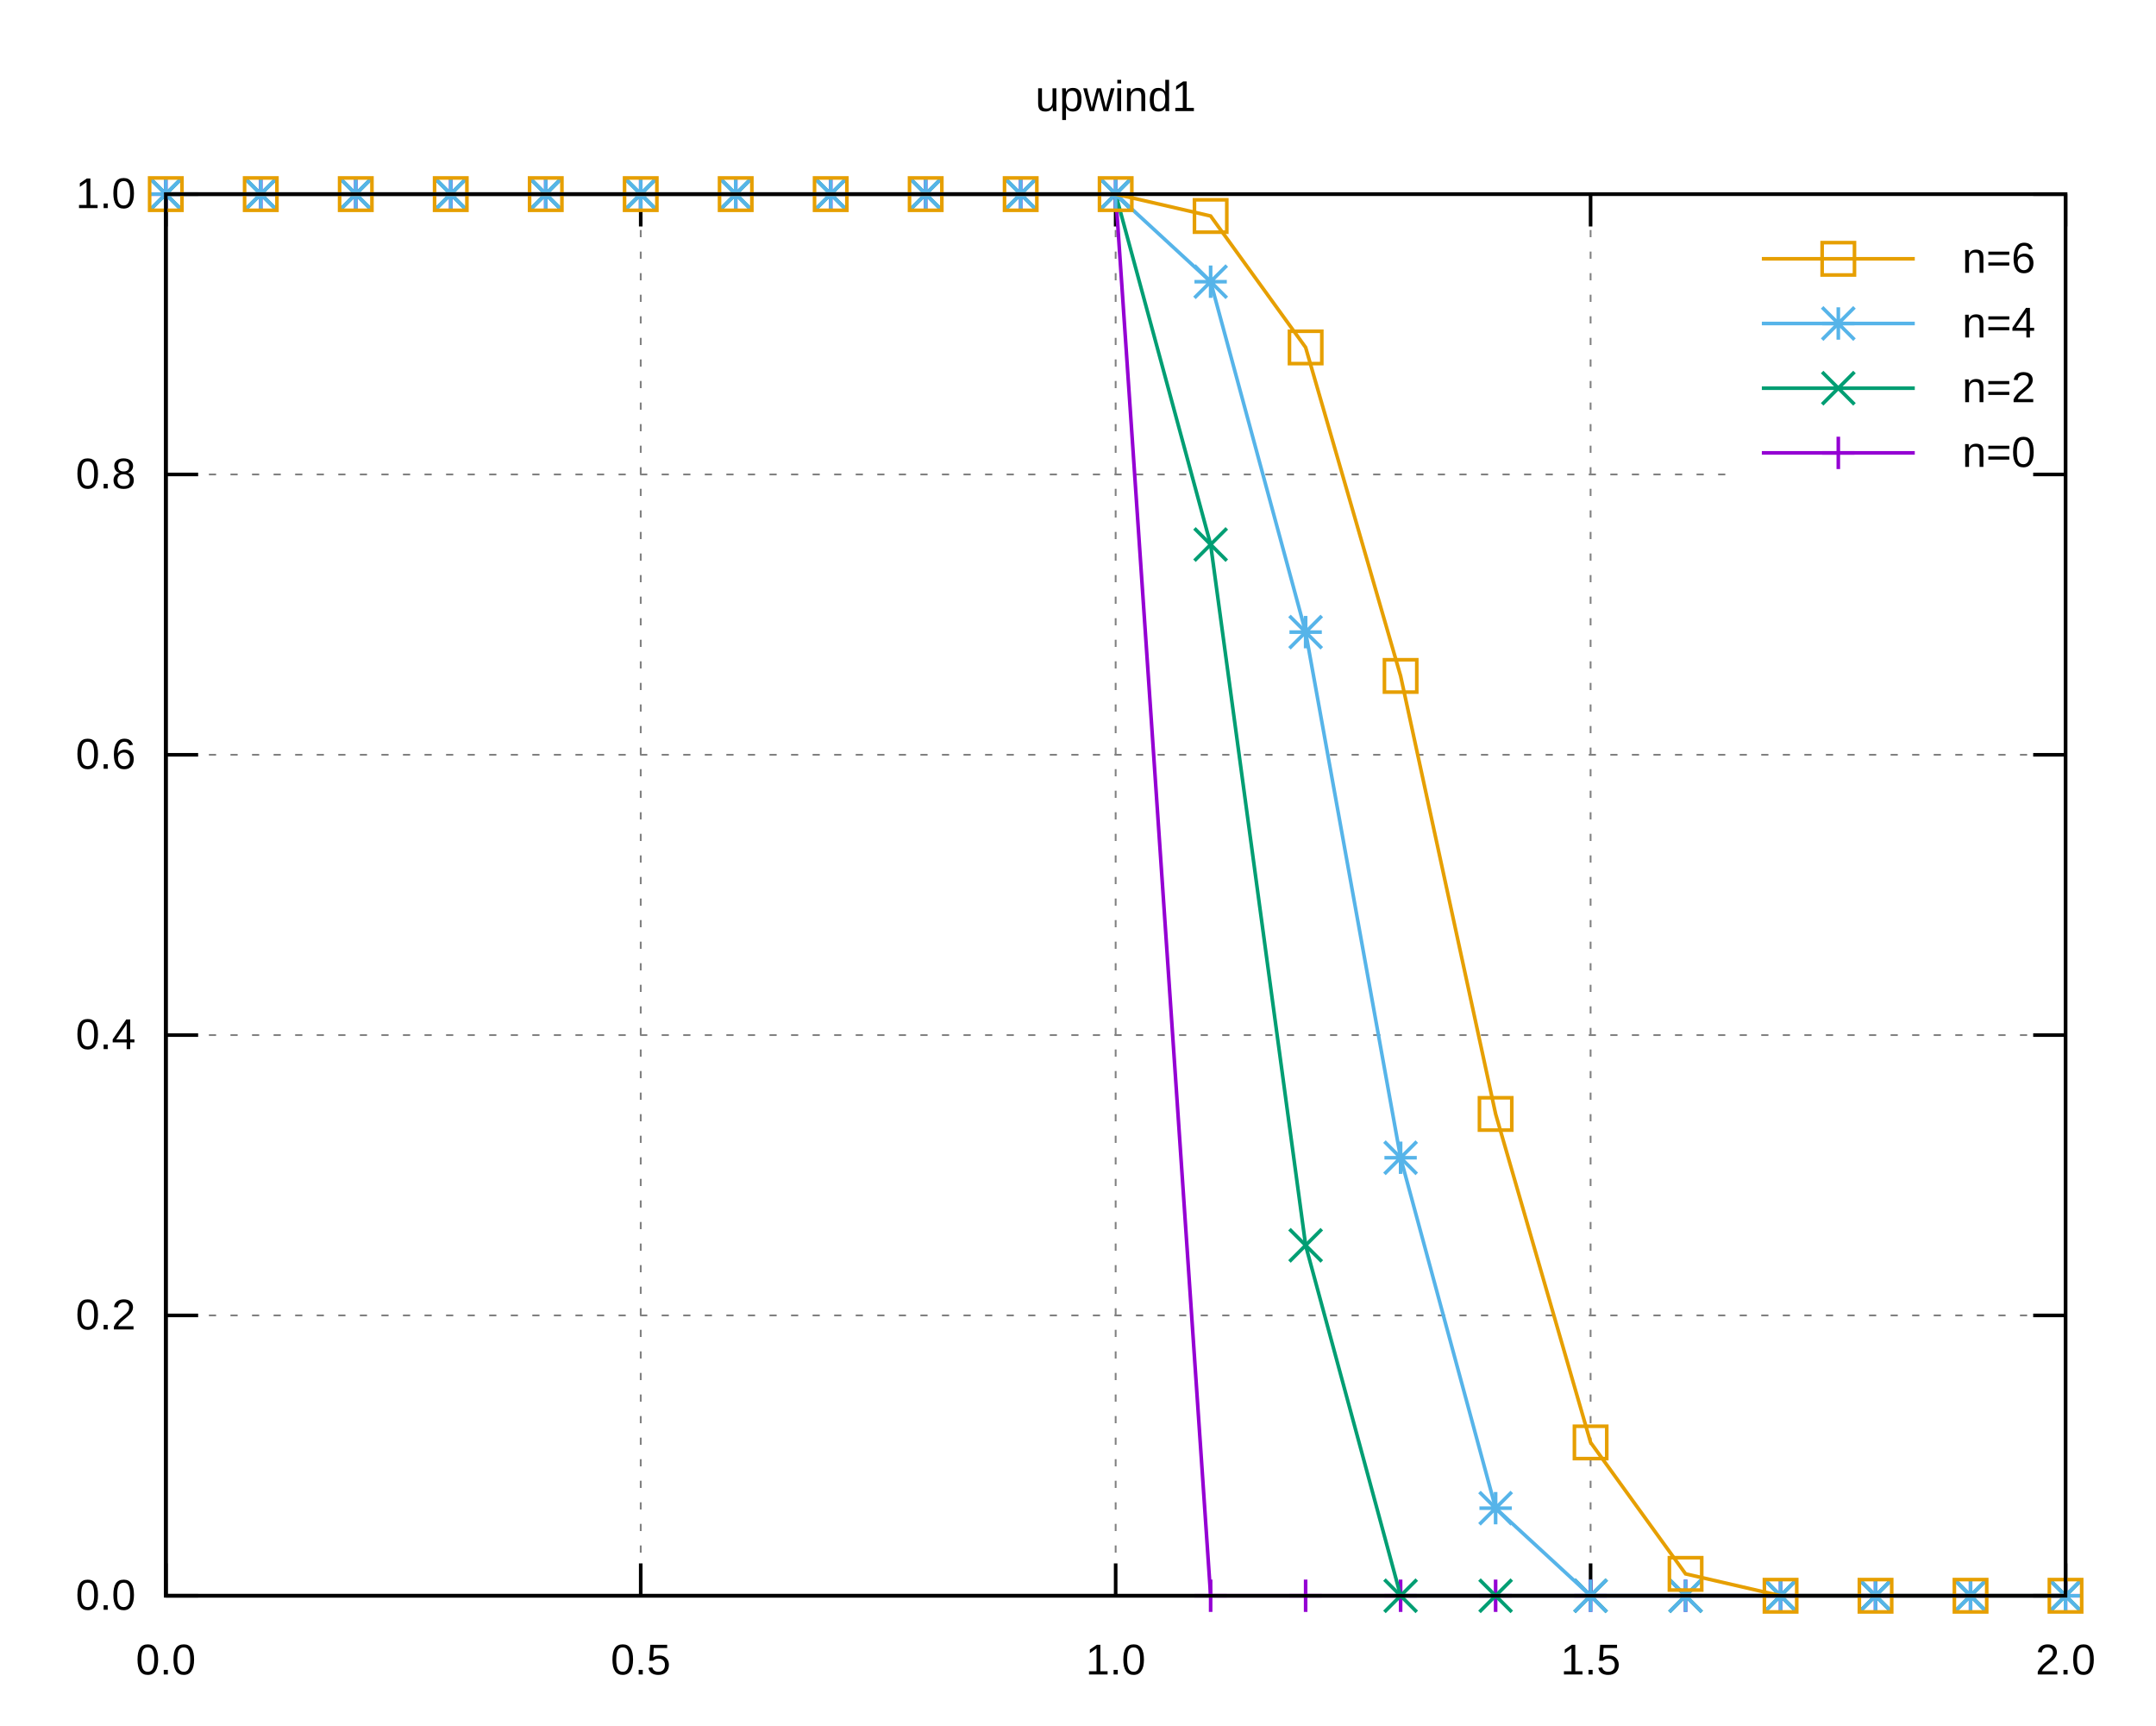
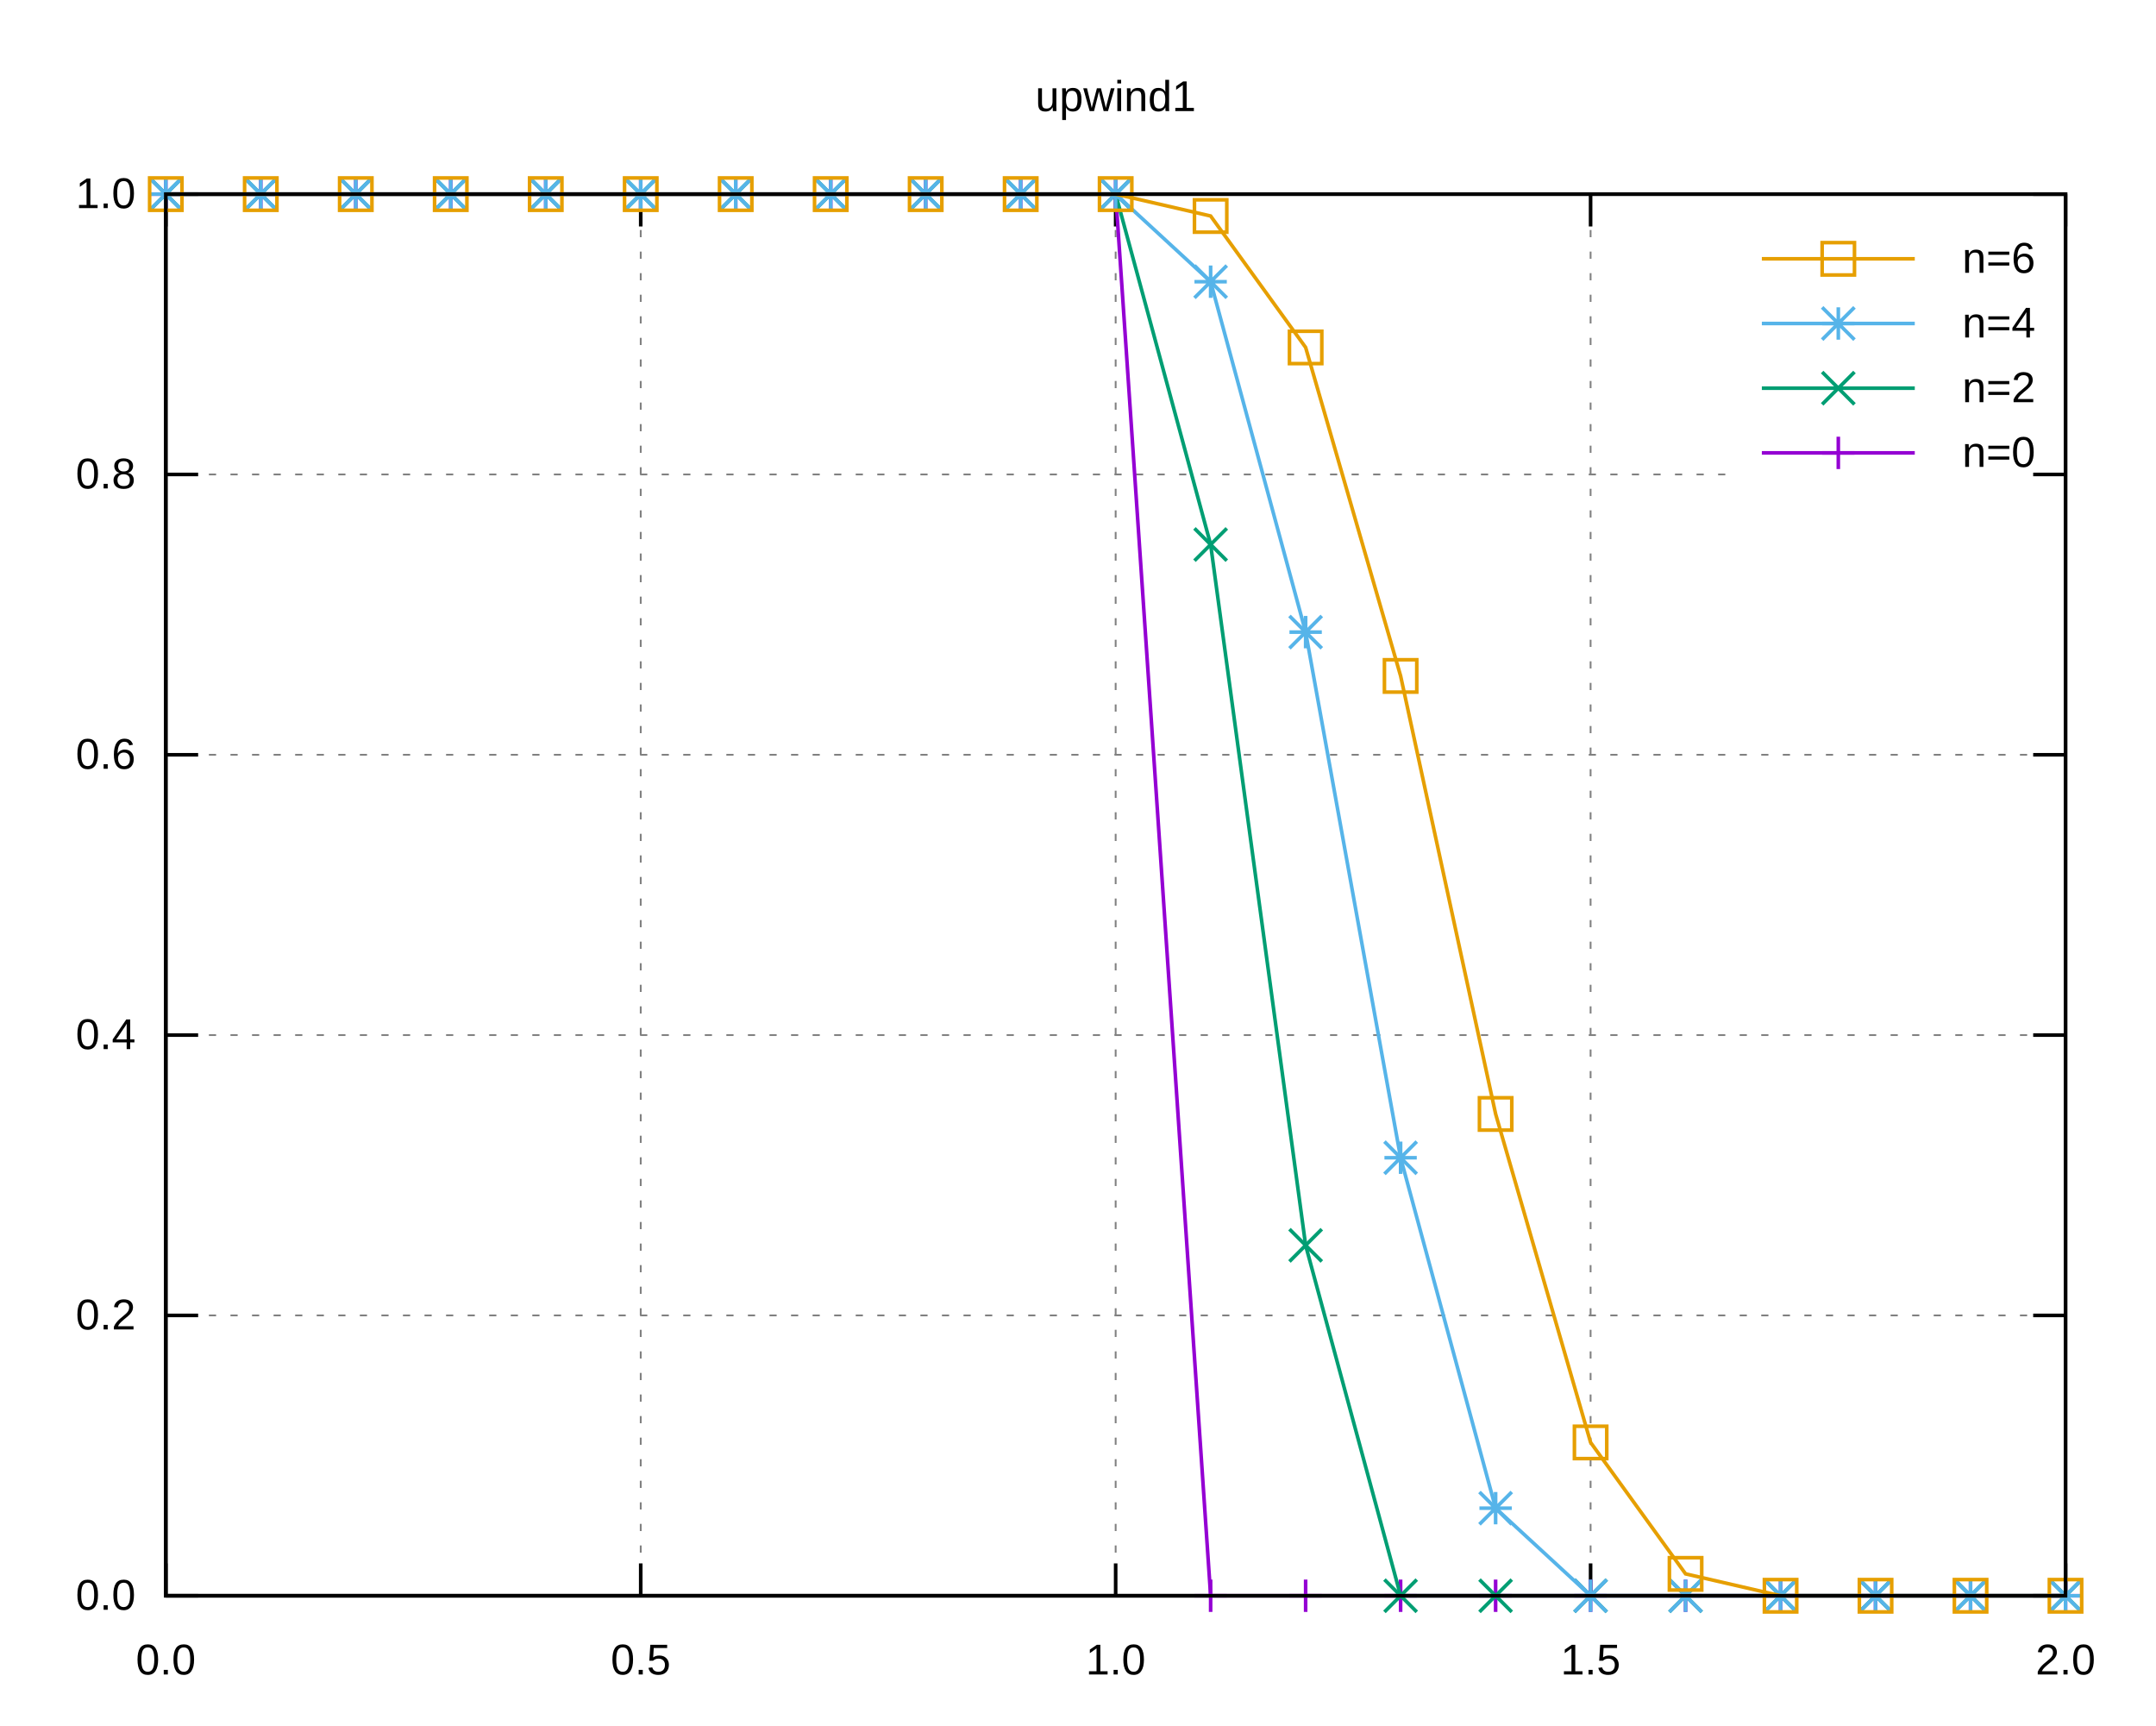
<svg xmlns="http://www.w3.org/2000/svg" xmlns:xlink="http://www.w3.org/1999/xlink" width="600" height="480" viewBox="0 0 600 480">
  <g id="gnuplot_canvas">
    <rect x="0" y="0" width="600" height="480" fill="none" />
    <defs>
      <circle id="gpDot" r="0.5" stroke-width="0.5" stroke="currentColor" />
      <path id="gpPt0" stroke-width="0.222" stroke="currentColor" d="M-1,0 h2 M0,-1 v2" />
      <path id="gpPt1" stroke-width="0.222" stroke="currentColor" d="M-1,-1 L1,1 M1,-1 L-1,1" />
      <path id="gpPt2" stroke-width="0.222" stroke="currentColor" d="M-1,0 L1,0 M0,-1 L0,1 M-1,-1 L1,1 M-1,1 L1,-1" />
      <rect id="gpPt3" stroke-width="0.222" stroke="currentColor" x="-1" y="-1" width="2" height="2" />
      <rect id="gpPt4" stroke-width="0.222" stroke="currentColor" fill="currentColor" x="-1" y="-1" width="2" height="2" />
      <circle id="gpPt5" stroke-width="0.222" stroke="currentColor" cx="0" cy="0" r="1" />
      <use xlink:href="#gpPt5" id="gpPt6" fill="currentColor" stroke="none" />
      <path id="gpPt7" stroke-width="0.222" stroke="currentColor" d="M0,-1.33 L-1.33,0.67 L1.33,0.67 z" />
      <use xlink:href="#gpPt7" id="gpPt8" fill="currentColor" stroke="none" />
      <use xlink:href="#gpPt7" id="gpPt9" stroke="currentColor" transform="rotate(180)" />
      <use xlink:href="#gpPt9" id="gpPt10" fill="currentColor" stroke="none" />
      <use xlink:href="#gpPt3" id="gpPt11" stroke="currentColor" transform="rotate(45)" />
      <use xlink:href="#gpPt11" id="gpPt12" fill="currentColor" stroke="none" />
      <path id="gpPt13" stroke-width="0.222" stroke="currentColor" d="M0,1.330 L1.265,0.411 L0.782,-1.067 L-0.782,-1.076 L-1.265,0.411 z" />
      <use xlink:href="#gpPt13" id="gpPt14" fill="currentColor" stroke="none" />
      <filter id="textbox" filterUnits="objectBoundingBox" x="0" y="0" height="1" width="1">
        <feFlood flood-color="white" flood-opacity="1" result="bgnd" />
        <feComposite in="SourceGraphic" in2="bgnd" operator="atop" />
      </filter>
      <filter id="greybox" filterUnits="objectBoundingBox" x="0" y="0" height="1" width="1">
        <feFlood flood-color="lightgrey" flood-opacity="1" result="grey" />
        <feComposite in="SourceGraphic" in2="grey" operator="atop" />
      </filter>
    </defs>
    <g fill="none" color="white" stroke="currentColor" stroke-width="1.00" stroke-linecap="butt" stroke-linejoin="miter">
</g>
    <g fill="none" color="black" stroke="currentColor" stroke-width="1.00" stroke-linecap="butt" stroke-linejoin="miter">
</g>
    <g fill="none" color="black" stroke="black" stroke-width="0.50" stroke-linecap="butt" stroke-linejoin="miter">
</g>
    <g fill="none" color="gray" stroke="currentColor" stroke-width="0.50" stroke-linecap="butt" stroke-linejoin="miter">
      <path stroke="gray" stroke-dasharray="2,4" class="gridline" d="M46.14,444.00 L574.82,444.00  " />
    </g>
    <g fill="none" color="gray" stroke="gray" stroke-width="1.00" stroke-linecap="butt" stroke-linejoin="miter">
</g>
    <g fill="none" color="black" stroke="currentColor" stroke-width="1.00" stroke-linecap="butt" stroke-linejoin="miter">
      <path stroke="black" d="M46.14,444.00 L55.14,444.00 M574.82,444.00 L565.82,444.00  " />
      <g transform="translate(37.75,447.90)" stroke="none" fill="black" font-family="Arial" font-size="12.00" text-anchor="end">
        <text>
          <tspan font-family="Arial">0.0</tspan>
        </text>
      </g>
    </g>
    <g fill="none" color="black" stroke="currentColor" stroke-width="1.00" stroke-linecap="butt" stroke-linejoin="miter">
</g>
    <g fill="none" color="black" stroke="black" stroke-width="0.50" stroke-linecap="butt" stroke-linejoin="miter">
</g>
    <g fill="none" color="gray" stroke="currentColor" stroke-width="0.50" stroke-linecap="butt" stroke-linejoin="miter">
      <path stroke="gray" stroke-dasharray="2,4" class="gridline" d="M46.14,366.00 L574.82,366.00  " />
    </g>
    <g fill="none" color="gray" stroke="gray" stroke-width="1.00" stroke-linecap="butt" stroke-linejoin="miter">
</g>
    <g fill="none" color="black" stroke="currentColor" stroke-width="1.00" stroke-linecap="butt" stroke-linejoin="miter">
      <path stroke="black" d="M46.14,366.00 L55.14,366.00 M574.82,366.00 L565.82,366.00  " />
      <g transform="translate(37.75,369.90)" stroke="none" fill="black" font-family="Arial" font-size="12.00" text-anchor="end">
        <text>
          <tspan font-family="Arial">0.2</tspan>
        </text>
      </g>
    </g>
    <g fill="none" color="black" stroke="currentColor" stroke-width="1.00" stroke-linecap="butt" stroke-linejoin="miter">
</g>
    <g fill="none" color="black" stroke="black" stroke-width="0.50" stroke-linecap="butt" stroke-linejoin="miter">
</g>
    <g fill="none" color="gray" stroke="currentColor" stroke-width="0.50" stroke-linecap="butt" stroke-linejoin="miter">
      <path stroke="gray" stroke-dasharray="2,4" class="gridline" d="M46.14,288.00 L574.82,288.00  " />
    </g>
    <g fill="none" color="gray" stroke="gray" stroke-width="1.00" stroke-linecap="butt" stroke-linejoin="miter">
</g>
    <g fill="none" color="black" stroke="currentColor" stroke-width="1.00" stroke-linecap="butt" stroke-linejoin="miter">
      <path stroke="black" d="M46.14,288.00 L55.14,288.00 M574.82,288.00 L565.82,288.00  " />
      <g transform="translate(37.75,291.90)" stroke="none" fill="black" font-family="Arial" font-size="12.00" text-anchor="end">
        <text>
          <tspan font-family="Arial">0.4</tspan>
        </text>
      </g>
    </g>
    <g fill="none" color="black" stroke="currentColor" stroke-width="1.00" stroke-linecap="butt" stroke-linejoin="miter">
</g>
    <g fill="none" color="black" stroke="black" stroke-width="0.50" stroke-linecap="butt" stroke-linejoin="miter">
</g>
    <g fill="none" color="gray" stroke="currentColor" stroke-width="0.50" stroke-linecap="butt" stroke-linejoin="miter">
      <path stroke="gray" stroke-dasharray="2,4" class="gridline" d="M46.14,210.01 L574.82,210.01  " />
    </g>
    <g fill="none" color="gray" stroke="gray" stroke-width="1.00" stroke-linecap="butt" stroke-linejoin="miter">
</g>
    <g fill="none" color="black" stroke="currentColor" stroke-width="1.00" stroke-linecap="butt" stroke-linejoin="miter">
      <path stroke="black" d="M46.14,210.01 L55.14,210.01 M574.82,210.01 L565.82,210.01  " />
      <g transform="translate(37.75,213.91)" stroke="none" fill="black" font-family="Arial" font-size="12.00" text-anchor="end">
        <text>
          <tspan font-family="Arial">0.6</tspan>
        </text>
      </g>
    </g>
    <g fill="none" color="black" stroke="currentColor" stroke-width="1.00" stroke-linecap="butt" stroke-linejoin="miter">
</g>
    <g fill="none" color="black" stroke="black" stroke-width="0.50" stroke-linecap="butt" stroke-linejoin="miter">
</g>
    <g fill="none" color="gray" stroke="currentColor" stroke-width="0.50" stroke-linecap="butt" stroke-linejoin="miter">
      <path stroke="gray" stroke-dasharray="2,4" class="gridline" d="M46.14,132.01 L481.92,132.01 M566.43,132.01 L574.82,132.01  " />
    </g>
    <g fill="none" color="gray" stroke="gray" stroke-width="1.00" stroke-linecap="butt" stroke-linejoin="miter">
</g>
    <g fill="none" color="black" stroke="currentColor" stroke-width="1.00" stroke-linecap="butt" stroke-linejoin="miter">
      <path stroke="black" d="M46.14,132.01 L55.14,132.01 M574.82,132.01 L565.82,132.01  " />
      <g transform="translate(37.75,135.91)" stroke="none" fill="black" font-family="Arial" font-size="12.00" text-anchor="end">
        <text>
          <tspan font-family="Arial">0.8</tspan>
        </text>
      </g>
    </g>
    <g fill="none" color="black" stroke="currentColor" stroke-width="1.00" stroke-linecap="butt" stroke-linejoin="miter">
</g>
    <g fill="none" color="black" stroke="black" stroke-width="0.50" stroke-linecap="butt" stroke-linejoin="miter">
</g>
    <g fill="none" color="gray" stroke="currentColor" stroke-width="0.50" stroke-linecap="butt" stroke-linejoin="miter">
      <path stroke="gray" stroke-dasharray="2,4" class="gridline" d="M46.14,54.01 L574.82,54.01  " />
    </g>
    <g fill="none" color="gray" stroke="gray" stroke-width="1.00" stroke-linecap="butt" stroke-linejoin="miter">
</g>
    <g fill="none" color="black" stroke="currentColor" stroke-width="1.00" stroke-linecap="butt" stroke-linejoin="miter">
      <path stroke="black" d="M46.14,54.01 L55.14,54.01 M574.82,54.01 L565.82,54.01  " />
      <g transform="translate(37.75,57.91)" stroke="none" fill="black" font-family="Arial" font-size="12.00" text-anchor="end">
        <text>
          <tspan font-family="Arial">1.0</tspan>
        </text>
      </g>
    </g>
    <g fill="none" color="black" stroke="currentColor" stroke-width="1.00" stroke-linecap="butt" stroke-linejoin="miter">
</g>
    <g fill="none" color="black" stroke="black" stroke-width="0.50" stroke-linecap="butt" stroke-linejoin="miter">
</g>
    <g fill="none" color="gray" stroke="currentColor" stroke-width="0.50" stroke-linecap="butt" stroke-linejoin="miter">
      <path stroke="gray" stroke-dasharray="2,4" class="gridline" d="M46.14,444.00 L46.14,54.01  " />
    </g>
    <g fill="none" color="gray" stroke="gray" stroke-width="1.00" stroke-linecap="butt" stroke-linejoin="miter">
</g>
    <g fill="none" color="black" stroke="currentColor" stroke-width="1.00" stroke-linecap="butt" stroke-linejoin="miter">
      <path stroke="black" d="M46.14,444.00 L46.14,435.00 M46.14,54.01 L46.14,63.01  " />
      <g transform="translate(46.14,465.90)" stroke="none" fill="black" font-family="Arial" font-size="12.00" text-anchor="middle">
        <text>
          <tspan font-family="Arial">0.0</tspan>
        </text>
      </g>
    </g>
    <g fill="none" color="black" stroke="currentColor" stroke-width="1.00" stroke-linecap="butt" stroke-linejoin="miter">
</g>
    <g fill="none" color="black" stroke="black" stroke-width="0.50" stroke-linecap="butt" stroke-linejoin="miter">
</g>
    <g fill="none" color="gray" stroke="currentColor" stroke-width="0.50" stroke-linecap="butt" stroke-linejoin="miter">
      <path stroke="gray" stroke-dasharray="2,4" class="gridline" d="M178.31,444.00 L178.31,54.01  " />
    </g>
    <g fill="none" color="gray" stroke="gray" stroke-width="1.00" stroke-linecap="butt" stroke-linejoin="miter">
</g>
    <g fill="none" color="black" stroke="currentColor" stroke-width="1.00" stroke-linecap="butt" stroke-linejoin="miter">
      <path stroke="black" d="M178.31,444.00 L178.31,435.00 M178.31,54.01 L178.31,63.01  " />
      <g transform="translate(178.31,465.90)" stroke="none" fill="black" font-family="Arial" font-size="12.00" text-anchor="middle">
        <text>
          <tspan font-family="Arial">0.5</tspan>
        </text>
      </g>
    </g>
    <g fill="none" color="black" stroke="currentColor" stroke-width="1.00" stroke-linecap="butt" stroke-linejoin="miter">
</g>
    <g fill="none" color="black" stroke="black" stroke-width="0.50" stroke-linecap="butt" stroke-linejoin="miter">
</g>
    <g fill="none" color="gray" stroke="currentColor" stroke-width="0.50" stroke-linecap="butt" stroke-linejoin="miter">
      <path stroke="gray" stroke-dasharray="2,4" class="gridline" d="M310.48,444.00 L310.48,54.01  " />
    </g>
    <g fill="none" color="gray" stroke="gray" stroke-width="1.00" stroke-linecap="butt" stroke-linejoin="miter">
</g>
    <g fill="none" color="black" stroke="currentColor" stroke-width="1.00" stroke-linecap="butt" stroke-linejoin="miter">
      <path stroke="black" d="M310.48,444.00 L310.48,435.00 M310.48,54.01 L310.48,63.01  " />
      <g transform="translate(310.48,465.90)" stroke="none" fill="black" font-family="Arial" font-size="12.00" text-anchor="middle">
        <text>
          <tspan font-family="Arial">1.0</tspan>
        </text>
      </g>
    </g>
    <g fill="none" color="black" stroke="currentColor" stroke-width="1.00" stroke-linecap="butt" stroke-linejoin="miter">
</g>
    <g fill="none" color="black" stroke="black" stroke-width="0.50" stroke-linecap="butt" stroke-linejoin="miter">
</g>
    <g fill="none" color="gray" stroke="currentColor" stroke-width="0.50" stroke-linecap="butt" stroke-linejoin="miter">
      <path stroke="gray" stroke-dasharray="2,4" class="gridline" d="M442.65,444.00 L442.65,54.01  " />
    </g>
    <g fill="none" color="gray" stroke="gray" stroke-width="1.00" stroke-linecap="butt" stroke-linejoin="miter">
</g>
    <g fill="none" color="black" stroke="currentColor" stroke-width="1.00" stroke-linecap="butt" stroke-linejoin="miter">
      <path stroke="black" d="M442.65,444.00 L442.65,435.00 M442.65,54.01 L442.65,63.01  " />
      <g transform="translate(442.65,465.90)" stroke="none" fill="black" font-family="Arial" font-size="12.00" text-anchor="middle">
        <text>
          <tspan font-family="Arial">1.5</tspan>
        </text>
      </g>
    </g>
    <g fill="none" color="black" stroke="currentColor" stroke-width="1.00" stroke-linecap="butt" stroke-linejoin="miter">
</g>
    <g fill="none" color="black" stroke="black" stroke-width="0.50" stroke-linecap="butt" stroke-linejoin="miter">
</g>
    <g fill="none" color="gray" stroke="currentColor" stroke-width="0.50" stroke-linecap="butt" stroke-linejoin="miter">
      <path stroke="gray" stroke-dasharray="2,4" class="gridline" d="M574.82,444.00 L574.82,54.01  " />
    </g>
    <g fill="none" color="gray" stroke="gray" stroke-width="1.00" stroke-linecap="butt" stroke-linejoin="miter">
</g>
    <g fill="none" color="black" stroke="currentColor" stroke-width="1.00" stroke-linecap="butt" stroke-linejoin="miter">
      <path stroke="black" d="M574.82,444.00 L574.82,435.00 M574.82,54.01 L574.82,63.01  " />
      <g transform="translate(574.82,465.90)" stroke="none" fill="black" font-family="Arial" font-size="12.00" text-anchor="middle">
        <text>
          <tspan font-family="Arial">2.0</tspan>
        </text>
      </g>
    </g>
    <g fill="none" color="black" stroke="currentColor" stroke-width="1.00" stroke-linecap="butt" stroke-linejoin="miter">
</g>
    <g fill="none" color="black" stroke="currentColor" stroke-width="1.00" stroke-linecap="butt" stroke-linejoin="miter">
      <path stroke="black" d="M46.14,444.00 L574.82,444.00  " />
    </g>
    <g fill="none" color="black" stroke="currentColor" stroke-width="1.00" stroke-linecap="butt" stroke-linejoin="miter">
-       <path stroke="black" d="M46.14,444.00 L46.14,54.01  " />
-     </g>
-     <g fill="none" color="black" stroke="currentColor" stroke-width="1.00" stroke-linecap="butt" stroke-linejoin="miter">
      <path stroke="black" d="M46.14,54.01 L46.14,444.00 L574.82,444.00 L574.82,54.01 L46.14,54.01 Z  " />
    </g>
    <g fill="none" color="black" stroke="currentColor" stroke-width="1.00" stroke-linecap="butt" stroke-linejoin="miter">
</g>
    <g id="gnuplot_plot_1">
      <g fill="none" color="black" stroke="currentColor" stroke-width="1.00" stroke-linecap="butt" stroke-linejoin="miter">
        <g transform="translate(566.43,129.91)" stroke="none" fill="black" font-family="Arial" font-size="12.00" text-anchor="end">
          <text>
            <tspan font-family="Arial">n=0</tspan>
          </text>
        </g>
      </g>
      <g fill="none" color="black" stroke="currentColor" stroke-width="1.00" stroke-linecap="butt" stroke-linejoin="miter">
        <path stroke="rgb(148,   0, 211)" d="M490.31,126.01 L532.87,126.01 M46.14,54.01 L72.57,54.01 L99.01,54.01 L125.44,54.01 L151.88,54.01 L178.31,54.01   L204.74,54.01 L231.18,54.01 L257.61,54.01 L284.05,54.01 L310.48,54.01 L336.91,444.00 L363.35,444.00 L389.78,444.00   L416.22,444.00 L442.65,444.00 L469.08,444.00 L495.52,444.00 L521.95,444.00 L548.39,444.00 L574.82,444.00  " />
        <use xlink:href="#gpPt0" transform="translate(46.14,54.01) scale(4.50)" color="rgb(148,   0, 211)" />
        <use xlink:href="#gpPt0" transform="translate(72.57,54.01) scale(4.50)" color="rgb(148,   0, 211)" />
        <use xlink:href="#gpPt0" transform="translate(99.01,54.01) scale(4.50)" color="rgb(148,   0, 211)" />
        <use xlink:href="#gpPt0" transform="translate(125.44,54.01) scale(4.50)" color="rgb(148,   0, 211)" />
        <use xlink:href="#gpPt0" transform="translate(151.88,54.01) scale(4.50)" color="rgb(148,   0, 211)" />
        <use xlink:href="#gpPt0" transform="translate(178.31,54.01) scale(4.50)" color="rgb(148,   0, 211)" />
        <use xlink:href="#gpPt0" transform="translate(204.74,54.01) scale(4.50)" color="rgb(148,   0, 211)" />
        <use xlink:href="#gpPt0" transform="translate(231.18,54.01) scale(4.50)" color="rgb(148,   0, 211)" />
        <use xlink:href="#gpPt0" transform="translate(257.61,54.01) scale(4.50)" color="rgb(148,   0, 211)" />
        <use xlink:href="#gpPt0" transform="translate(284.05,54.01) scale(4.50)" color="rgb(148,   0, 211)" />
        <use xlink:href="#gpPt0" transform="translate(310.48,54.01) scale(4.50)" color="rgb(148,   0, 211)" />
        <use xlink:href="#gpPt0" transform="translate(336.91,444.00) scale(4.50)" color="rgb(148,   0, 211)" />
        <use xlink:href="#gpPt0" transform="translate(363.35,444.00) scale(4.50)" color="rgb(148,   0, 211)" />
        <use xlink:href="#gpPt0" transform="translate(389.78,444.00) scale(4.50)" color="rgb(148,   0, 211)" />
        <use xlink:href="#gpPt0" transform="translate(416.22,444.00) scale(4.50)" color="rgb(148,   0, 211)" />
        <use xlink:href="#gpPt0" transform="translate(442.65,444.00) scale(4.50)" color="rgb(148,   0, 211)" />
        <use xlink:href="#gpPt0" transform="translate(469.08,444.00) scale(4.50)" color="rgb(148,   0, 211)" />
        <use xlink:href="#gpPt0" transform="translate(495.52,444.00) scale(4.50)" color="rgb(148,   0, 211)" />
        <use xlink:href="#gpPt0" transform="translate(521.95,444.00) scale(4.50)" color="rgb(148,   0, 211)" />
        <use xlink:href="#gpPt0" transform="translate(548.39,444.00) scale(4.50)" color="rgb(148,   0, 211)" />
        <use xlink:href="#gpPt0" transform="translate(574.82,444.00) scale(4.50)" color="rgb(148,   0, 211)" />
        <use xlink:href="#gpPt0" transform="translate(511.59,126.01) scale(4.50)" color="rgb(148,   0, 211)" />
      </g>
    </g>
    <g id="gnuplot_plot_2">
      <g fill="none" color="black" stroke="currentColor" stroke-width="1.00" stroke-linecap="butt" stroke-linejoin="miter">
        <g transform="translate(566.43,111.91)" stroke="none" fill="black" font-family="Arial" font-size="12.00" text-anchor="end">
          <text>
            <tspan font-family="Arial">n=2</tspan>
          </text>
        </g>
      </g>
      <g fill="none" color="black" stroke="currentColor" stroke-width="1.00" stroke-linecap="butt" stroke-linejoin="miter">
        <path stroke="rgb(  0, 158, 115)" d="M490.31,108.01 L532.87,108.01 M46.14,54.01 L72.57,54.01 L99.01,54.01 L125.44,54.01 L151.88,54.01 L178.31,54.01   L204.74,54.01 L231.18,54.01 L257.61,54.01 L284.05,54.01 L310.48,54.01 L336.91,151.51 L363.35,346.50 L389.78,444.00   L416.22,444.00 L442.65,444.00 L469.08,444.00 L495.52,444.00 L521.95,444.00 L548.39,444.00 L574.82,444.00  " />
        <use xlink:href="#gpPt1" transform="translate(46.14,54.01) scale(4.50)" color="rgb(  0, 158, 115)" />
        <use xlink:href="#gpPt1" transform="translate(72.57,54.01) scale(4.50)" color="rgb(  0, 158, 115)" />
        <use xlink:href="#gpPt1" transform="translate(99.01,54.01) scale(4.50)" color="rgb(  0, 158, 115)" />
        <use xlink:href="#gpPt1" transform="translate(125.44,54.01) scale(4.50)" color="rgb(  0, 158, 115)" />
        <use xlink:href="#gpPt1" transform="translate(151.88,54.01) scale(4.50)" color="rgb(  0, 158, 115)" />
        <use xlink:href="#gpPt1" transform="translate(178.31,54.01) scale(4.50)" color="rgb(  0, 158, 115)" />
        <use xlink:href="#gpPt1" transform="translate(204.74,54.01) scale(4.50)" color="rgb(  0, 158, 115)" />
        <use xlink:href="#gpPt1" transform="translate(231.18,54.01) scale(4.50)" color="rgb(  0, 158, 115)" />
        <use xlink:href="#gpPt1" transform="translate(257.61,54.01) scale(4.50)" color="rgb(  0, 158, 115)" />
        <use xlink:href="#gpPt1" transform="translate(284.05,54.01) scale(4.50)" color="rgb(  0, 158, 115)" />
        <use xlink:href="#gpPt1" transform="translate(310.48,54.01) scale(4.50)" color="rgb(  0, 158, 115)" />
        <use xlink:href="#gpPt1" transform="translate(336.91,151.51) scale(4.50)" color="rgb(  0, 158, 115)" />
        <use xlink:href="#gpPt1" transform="translate(363.35,346.50) scale(4.50)" color="rgb(  0, 158, 115)" />
        <use xlink:href="#gpPt1" transform="translate(389.78,444.00) scale(4.50)" color="rgb(  0, 158, 115)" />
        <use xlink:href="#gpPt1" transform="translate(416.22,444.00) scale(4.50)" color="rgb(  0, 158, 115)" />
        <use xlink:href="#gpPt1" transform="translate(442.65,444.00) scale(4.50)" color="rgb(  0, 158, 115)" />
        <use xlink:href="#gpPt1" transform="translate(469.08,444.00) scale(4.50)" color="rgb(  0, 158, 115)" />
        <use xlink:href="#gpPt1" transform="translate(495.52,444.00) scale(4.50)" color="rgb(  0, 158, 115)" />
        <use xlink:href="#gpPt1" transform="translate(521.95,444.00) scale(4.50)" color="rgb(  0, 158, 115)" />
        <use xlink:href="#gpPt1" transform="translate(548.39,444.00) scale(4.50)" color="rgb(  0, 158, 115)" />
        <use xlink:href="#gpPt1" transform="translate(574.82,444.00) scale(4.50)" color="rgb(  0, 158, 115)" />
        <use xlink:href="#gpPt1" transform="translate(511.59,108.01) scale(4.50)" color="rgb(  0, 158, 115)" />
      </g>
    </g>
    <g id="gnuplot_plot_3">
      <g fill="none" color="black" stroke="currentColor" stroke-width="1.00" stroke-linecap="butt" stroke-linejoin="miter">
        <g transform="translate(566.43,93.91)" stroke="none" fill="black" font-family="Arial" font-size="12.00" text-anchor="end">
          <text>
            <tspan font-family="Arial">n=4</tspan>
          </text>
        </g>
      </g>
      <g fill="none" color="black" stroke="currentColor" stroke-width="1.00" stroke-linecap="butt" stroke-linejoin="miter">
        <path stroke="rgb( 86, 180, 233)" d="M490.31,90.01 L532.87,90.01 M46.14,54.01 L72.57,54.01 L99.01,54.01 L125.44,54.01 L151.88,54.01 L178.31,54.01   L204.74,54.01 L231.18,54.01 L257.61,54.01 L284.05,54.01 L310.48,54.01 L336.91,78.38 L363.35,175.88 L389.78,322.13   L416.22,419.63 L442.65,444.00 L469.08,444.00 L495.52,444.00 L521.95,444.00 L548.39,444.00 L574.82,444.00  " />
        <use xlink:href="#gpPt2" transform="translate(46.14,54.01) scale(4.50)" color="rgb( 86, 180, 233)" />
        <use xlink:href="#gpPt2" transform="translate(72.57,54.01) scale(4.50)" color="rgb( 86, 180, 233)" />
        <use xlink:href="#gpPt2" transform="translate(99.01,54.01) scale(4.50)" color="rgb( 86, 180, 233)" />
        <use xlink:href="#gpPt2" transform="translate(125.44,54.01) scale(4.50)" color="rgb( 86, 180, 233)" />
        <use xlink:href="#gpPt2" transform="translate(151.88,54.01) scale(4.50)" color="rgb( 86, 180, 233)" />
        <use xlink:href="#gpPt2" transform="translate(178.31,54.01) scale(4.50)" color="rgb( 86, 180, 233)" />
        <use xlink:href="#gpPt2" transform="translate(204.74,54.01) scale(4.50)" color="rgb( 86, 180, 233)" />
        <use xlink:href="#gpPt2" transform="translate(231.18,54.01) scale(4.50)" color="rgb( 86, 180, 233)" />
        <use xlink:href="#gpPt2" transform="translate(257.61,54.01) scale(4.50)" color="rgb( 86, 180, 233)" />
        <use xlink:href="#gpPt2" transform="translate(284.05,54.01) scale(4.50)" color="rgb( 86, 180, 233)" />
        <use xlink:href="#gpPt2" transform="translate(310.48,54.01) scale(4.50)" color="rgb( 86, 180, 233)" />
        <use xlink:href="#gpPt2" transform="translate(336.91,78.38) scale(4.50)" color="rgb( 86, 180, 233)" />
        <use xlink:href="#gpPt2" transform="translate(363.35,175.88) scale(4.50)" color="rgb( 86, 180, 233)" />
        <use xlink:href="#gpPt2" transform="translate(389.78,322.13) scale(4.50)" color="rgb( 86, 180, 233)" />
        <use xlink:href="#gpPt2" transform="translate(416.22,419.63) scale(4.50)" color="rgb( 86, 180, 233)" />
        <use xlink:href="#gpPt2" transform="translate(442.65,444.00) scale(4.50)" color="rgb( 86, 180, 233)" />
        <use xlink:href="#gpPt2" transform="translate(469.08,444.00) scale(4.50)" color="rgb( 86, 180, 233)" />
        <use xlink:href="#gpPt2" transform="translate(495.52,444.00) scale(4.50)" color="rgb( 86, 180, 233)" />
        <use xlink:href="#gpPt2" transform="translate(521.95,444.00) scale(4.50)" color="rgb( 86, 180, 233)" />
        <use xlink:href="#gpPt2" transform="translate(548.39,444.00) scale(4.50)" color="rgb( 86, 180, 233)" />
        <use xlink:href="#gpPt2" transform="translate(574.82,444.00) scale(4.50)" color="rgb( 86, 180, 233)" />
        <use xlink:href="#gpPt2" transform="translate(511.59,90.01) scale(4.50)" color="rgb( 86, 180, 233)" />
      </g>
    </g>
    <g id="gnuplot_plot_4">
      <g fill="none" color="black" stroke="currentColor" stroke-width="1.00" stroke-linecap="butt" stroke-linejoin="miter">
        <g transform="translate(566.43,75.91)" stroke="none" fill="black" font-family="Arial" font-size="12.00" text-anchor="end">
          <text>
            <tspan font-family="Arial">n=6</tspan>
          </text>
        </g>
      </g>
      <g fill="none" color="black" stroke="currentColor" stroke-width="1.00" stroke-linecap="butt" stroke-linejoin="miter">
        <path stroke="rgb(230, 159,   0)" d="M490.31,72.01 L532.87,72.01 M46.14,54.01 L72.57,54.01 L99.01,54.01 L125.44,54.01 L151.88,54.01 L178.31,54.01   L204.74,54.01 L231.18,54.01 L257.61,54.01 L284.05,54.01 L310.48,54.01 L336.91,60.10 L363.35,96.67 L389.78,188.07   L416.22,309.94 L442.65,401.34 L469.08,437.91 L495.52,444.00 L521.95,444.00 L548.39,444.00 L574.82,444.00  " />
        <use xlink:href="#gpPt3" transform="translate(46.14,54.01) scale(4.50)" color="rgb(230, 159,   0)" />
        <use xlink:href="#gpPt3" transform="translate(72.57,54.01) scale(4.50)" color="rgb(230, 159,   0)" />
        <use xlink:href="#gpPt3" transform="translate(99.01,54.01) scale(4.50)" color="rgb(230, 159,   0)" />
        <use xlink:href="#gpPt3" transform="translate(125.44,54.01) scale(4.50)" color="rgb(230, 159,   0)" />
        <use xlink:href="#gpPt3" transform="translate(151.88,54.01) scale(4.50)" color="rgb(230, 159,   0)" />
        <use xlink:href="#gpPt3" transform="translate(178.31,54.01) scale(4.50)" color="rgb(230, 159,   0)" />
        <use xlink:href="#gpPt3" transform="translate(204.74,54.01) scale(4.50)" color="rgb(230, 159,   0)" />
        <use xlink:href="#gpPt3" transform="translate(231.18,54.01) scale(4.50)" color="rgb(230, 159,   0)" />
        <use xlink:href="#gpPt3" transform="translate(257.61,54.01) scale(4.50)" color="rgb(230, 159,   0)" />
        <use xlink:href="#gpPt3" transform="translate(284.05,54.01) scale(4.50)" color="rgb(230, 159,   0)" />
        <use xlink:href="#gpPt3" transform="translate(310.48,54.01) scale(4.50)" color="rgb(230, 159,   0)" />
        <use xlink:href="#gpPt3" transform="translate(336.91,60.10) scale(4.50)" color="rgb(230, 159,   0)" />
        <use xlink:href="#gpPt3" transform="translate(363.35,96.67) scale(4.50)" color="rgb(230, 159,   0)" />
        <use xlink:href="#gpPt3" transform="translate(389.78,188.07) scale(4.50)" color="rgb(230, 159,   0)" />
        <use xlink:href="#gpPt3" transform="translate(416.22,309.94) scale(4.50)" color="rgb(230, 159,   0)" />
        <use xlink:href="#gpPt3" transform="translate(442.65,401.34) scale(4.50)" color="rgb(230, 159,   0)" />
        <use xlink:href="#gpPt3" transform="translate(469.08,437.91) scale(4.50)" color="rgb(230, 159,   0)" />
        <use xlink:href="#gpPt3" transform="translate(495.52,444.00) scale(4.50)" color="rgb(230, 159,   0)" />
        <use xlink:href="#gpPt3" transform="translate(521.95,444.00) scale(4.50)" color="rgb(230, 159,   0)" />
        <use xlink:href="#gpPt3" transform="translate(548.39,444.00) scale(4.50)" color="rgb(230, 159,   0)" />
        <use xlink:href="#gpPt3" transform="translate(574.82,444.00) scale(4.50)" color="rgb(230, 159,   0)" />
        <use xlink:href="#gpPt3" transform="translate(511.59,72.01) scale(4.50)" color="rgb(230, 159,   0)" />
      </g>
    </g>
    <g fill="none" color="white" stroke="rgb(230, 159,   0)" stroke-width="2.00" stroke-linecap="butt" stroke-linejoin="miter">
</g>
    <g fill="none" color="black" stroke="currentColor" stroke-width="2.00" stroke-linecap="butt" stroke-linejoin="miter">
</g>
    <g fill="none" color="black" stroke="black" stroke-width="1.00" stroke-linecap="butt" stroke-linejoin="miter">
</g>
    <g fill="none" color="black" stroke="currentColor" stroke-width="1.00" stroke-linecap="butt" stroke-linejoin="miter">
      <path stroke="black" d="M46.14,54.01 L46.14,444.00 L574.82,444.00 L574.82,54.01 L46.14,54.01 Z  " />
    </g>
    <g fill="none" color="black" stroke="currentColor" stroke-width="1.00" stroke-linecap="butt" stroke-linejoin="miter">
      <g transform="translate(310.48,30.91)" stroke="none" fill="black" font-family="Arial" font-size="12.00" text-anchor="middle">
        <text>
          <tspan font-family="Arial">upwind1</tspan>
        </text>
      </g>
    </g>
    <g fill="none" color="black" stroke="currentColor" stroke-width="1.00" stroke-linecap="butt" stroke-linejoin="miter">
</g>
  </g>
</svg>
